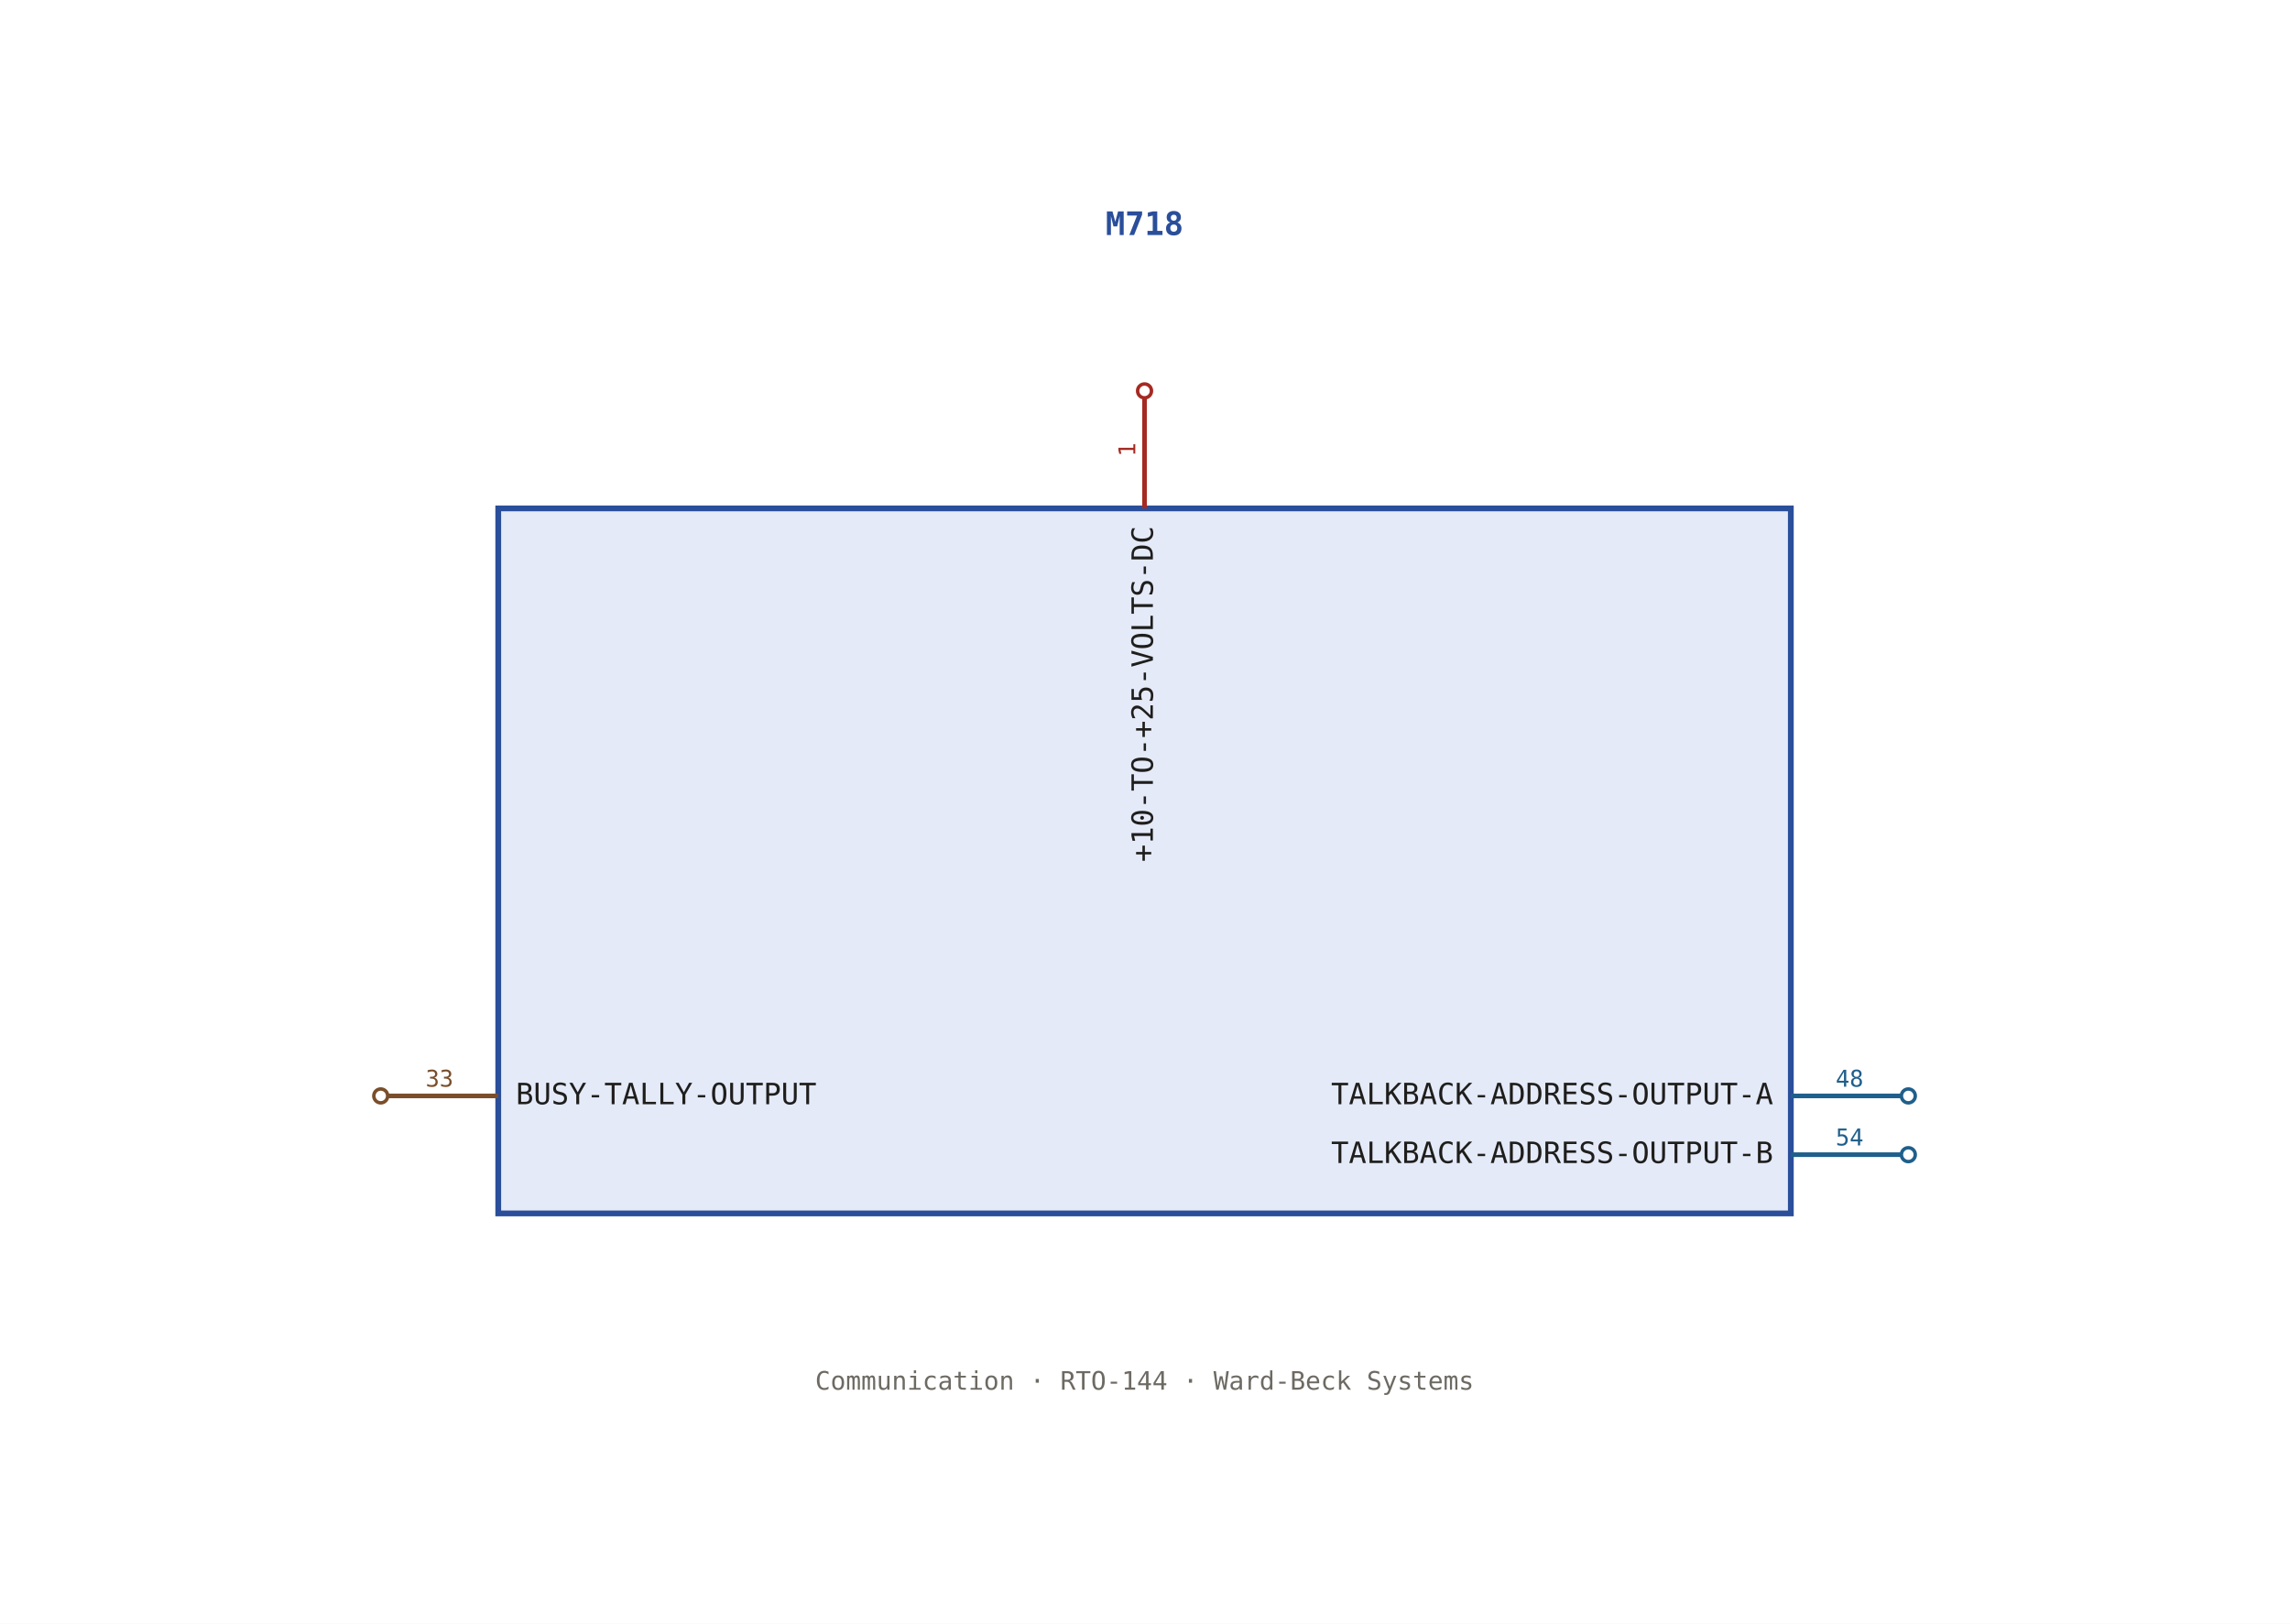
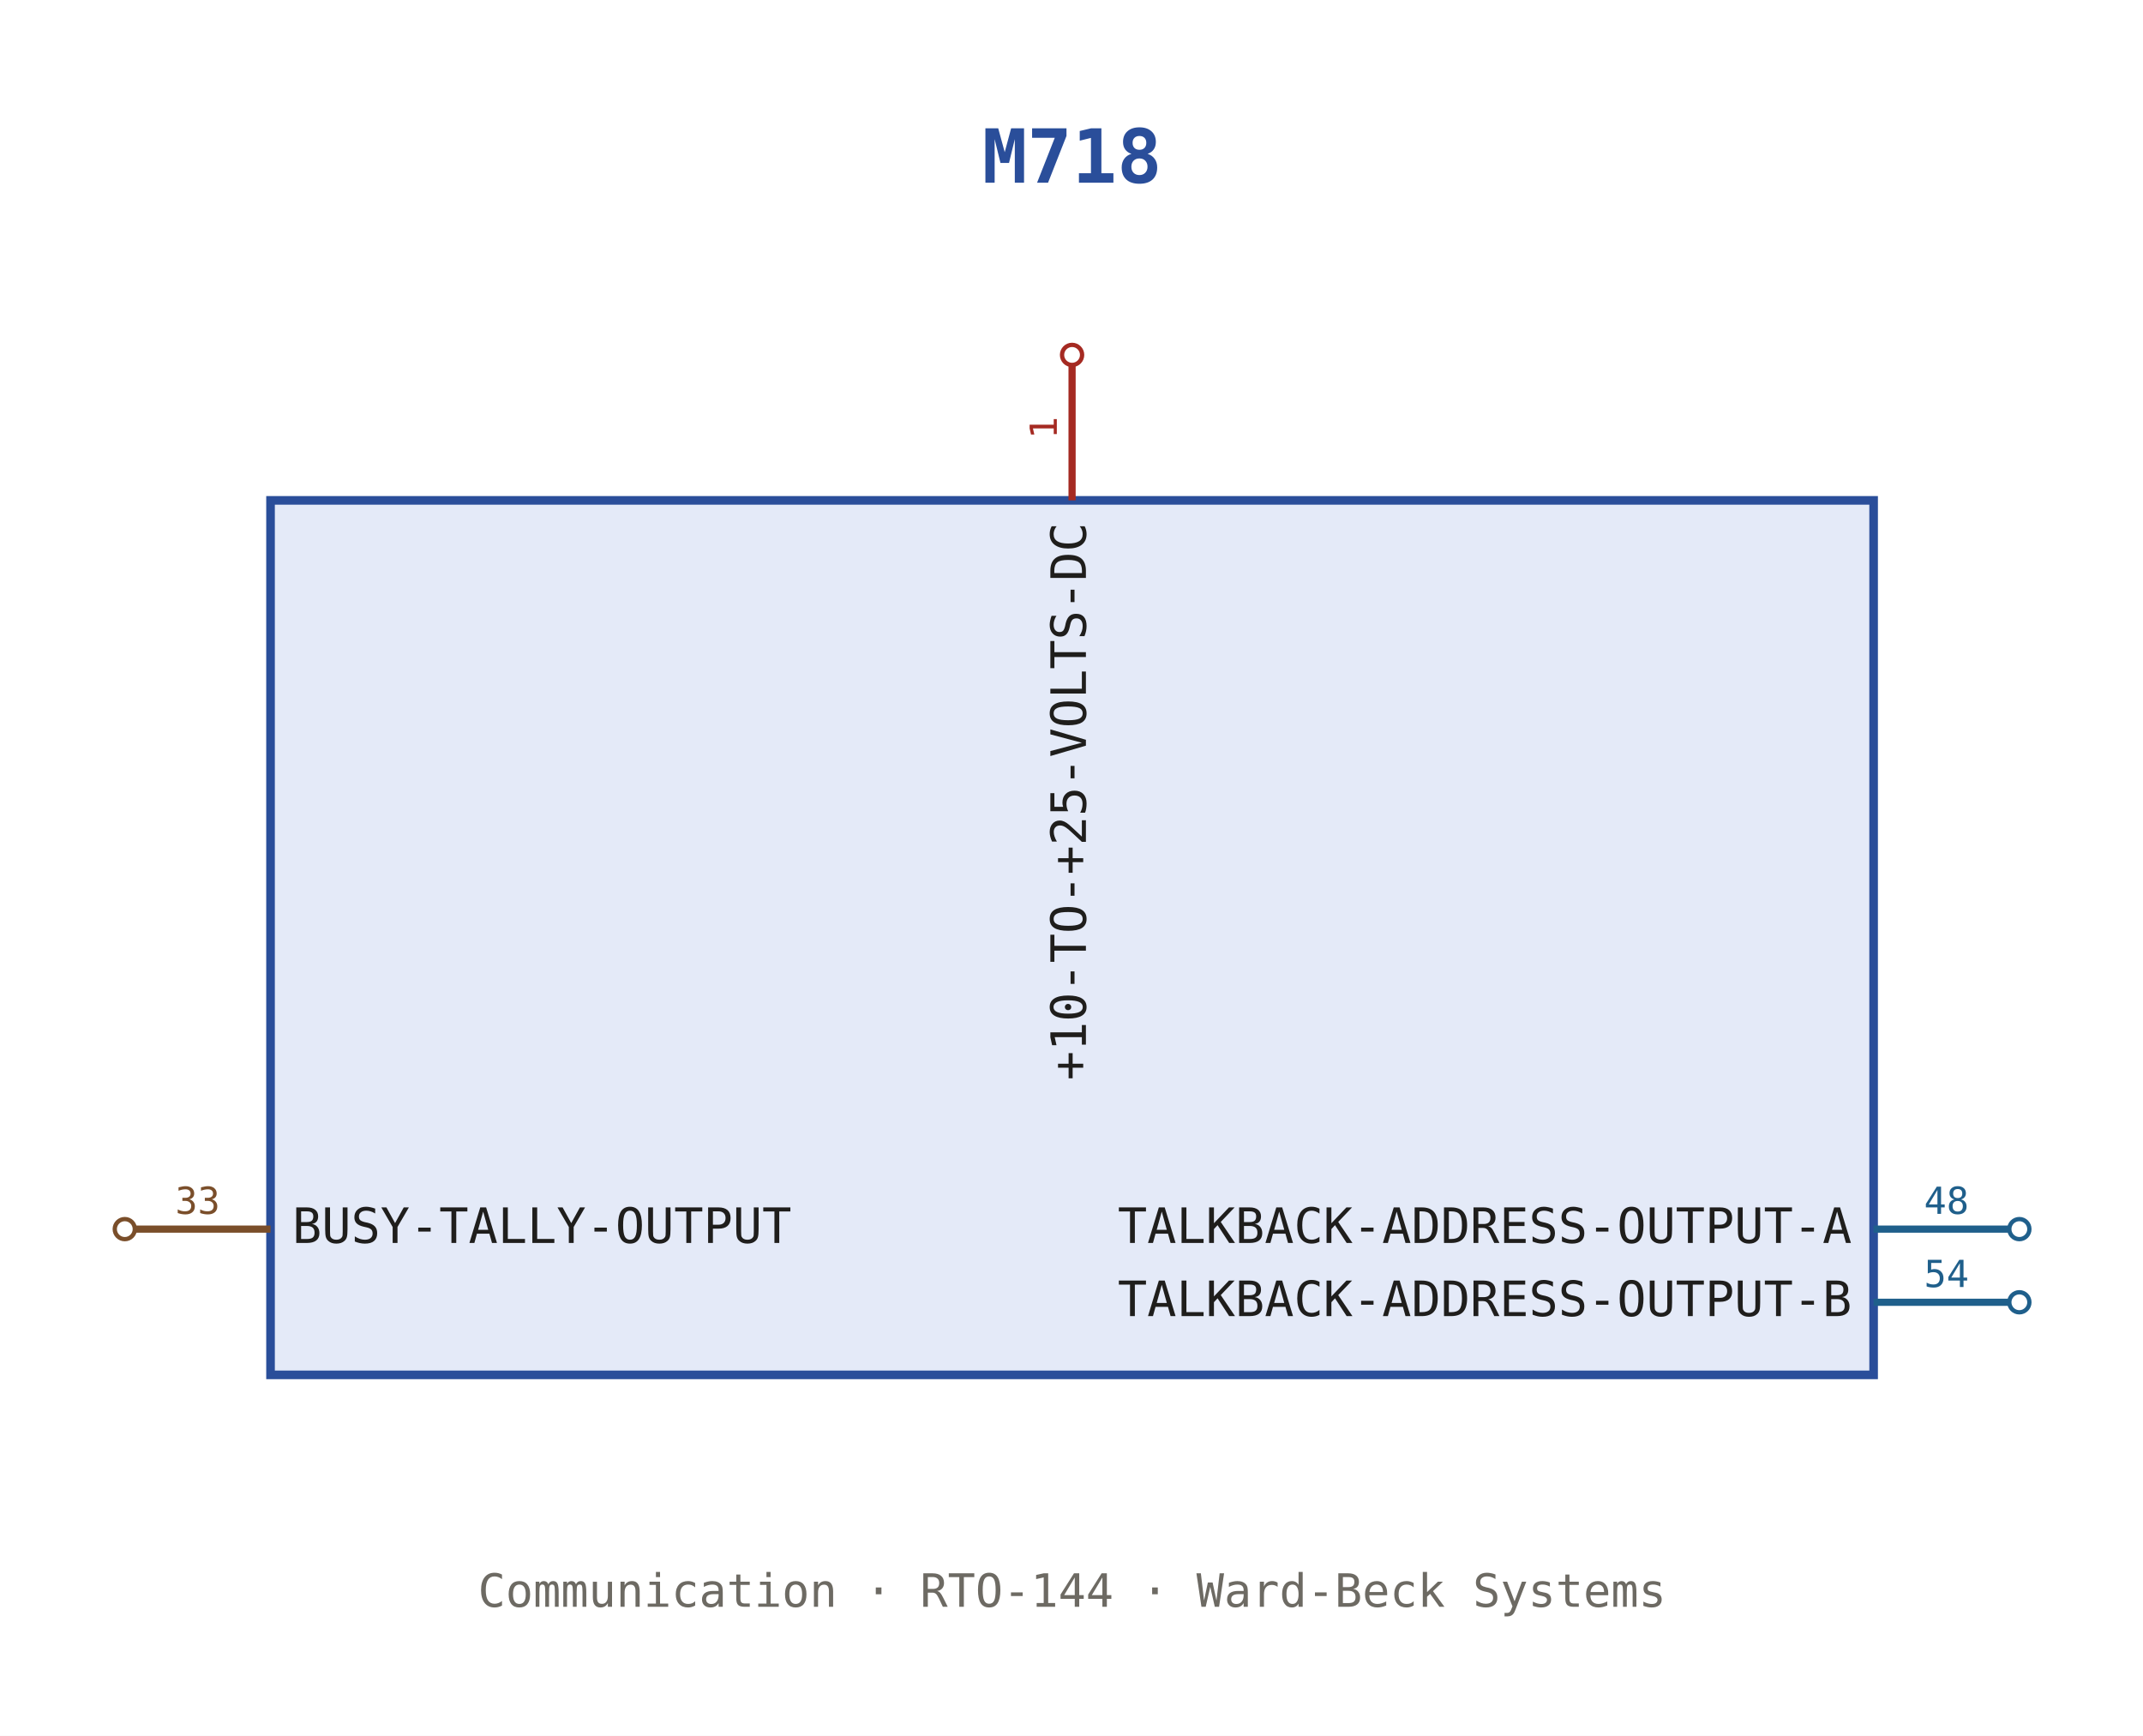
- <svg xmlns="http://www.w3.org/2000/svg" viewBox="0 0 990 702" font-family="Overpass Mono, ui-monospace, monospace">
+ <svg xmlns="http://www.w3.org/2000/svg" viewBox="0 0 747 605" font-family="Overpass Mono, Consolas, ui-monospace, monospace">
  <rect width="100%" height="100%" fill="#ffffff" />
-   <rect x="215.4" y="219.8" width="558.8" height="304.8" fill="#E4EAF8" stroke="#2A4E9A" stroke-width="2.5" />
-   <line x1="164.6" y1="473.8" x2="215.4" y2="473.8" stroke="#7A4E2A" stroke-width="2" />
-   <circle cx="164.6" cy="473.8" r="3" fill="#fff" stroke="#7A4E2A" stroke-width="1.5" />
-   <text x="223.0" y="473.8" font-size="12.7" dominant-baseline="middle" text-anchor="start" fill="#1f1e1c">BUSY-TALLY-OUTPUT</text>
-   <text x="190.0" y="469.8" font-size="10" text-anchor="middle" fill="#7A4E2A">33</text>
-   <line x1="825.0" y1="473.8" x2="774.2" y2="473.8" stroke="#1F5F8B" stroke-width="2" />
-   <circle cx="825.0" cy="473.8" r="3" fill="#fff" stroke="#1F5F8B" stroke-width="1.5" />
-   <text x="766.6" y="473.8" font-size="12.7" dominant-baseline="middle" text-anchor="end" fill="#1f1e1c">TALKBACK-ADDRESS-OUTPUT-A</text>
-   <text x="799.6" y="469.8" font-size="10" text-anchor="middle" fill="#1F5F8B">48</text>
-   <line x1="825.0" y1="499.2" x2="774.2" y2="499.2" stroke="#1F5F8B" stroke-width="2" />
-   <circle cx="825.0" cy="499.2" r="3" fill="#fff" stroke="#1F5F8B" stroke-width="1.5" />
-   <text x="766.6" y="499.2" font-size="12.7" dominant-baseline="middle" text-anchor="end" fill="#1f1e1c">TALKBACK-ADDRESS-OUTPUT-B</text>
-   <text x="799.6" y="495.2" font-size="10" text-anchor="middle" fill="#1F5F8B">54</text>
-   <line x1="494.8" y1="169.0" x2="494.8" y2="219.8" stroke="#A52A22" stroke-width="2" />
-   <circle cx="494.8" cy="169.0" r="3" fill="#fff" stroke="#A52A22" stroke-width="1.5" />
-   <text x="494.8" y="227.4" font-size="12.7" dominant-baseline="middle" text-anchor="end" fill="#1f1e1c" transform="rotate(-90 494.8 227.4)">+10-TO-+25-VOLTS-DC</text>
-   <text x="490.8" y="194.4" font-size="10" text-anchor="middle" fill="#A52A22" transform="rotate(-90 490.8 194.4)">1</text>
-   <text x="494.8" y="101.6" font-size="14" font-weight="700" text-anchor="middle" fill="#2A4E9A">M718</text>
-   <text x="494.8" y="600.8" font-size="11" text-anchor="middle" fill="#6d6a63">Communication · RTO-144 · Ward-Beck Systems</text>
+   <rect x="94.3" y="174.4" width="558.8" height="304.8" fill="#E4EAF8" stroke="#2A4E9A" stroke-width="3.00" />
+   <line x1="43.5" y1="428.4" x2="94.3" y2="428.4" stroke="#7A4E2A" stroke-width="2.50" />
+   <circle cx="43.5" cy="428.4" r="3.5" fill="#ffffff" stroke="#7A4E2A" stroke-width="1.50" />
+   <text x="101.9" y="428.4" font-size="17.0" dominant-baseline="middle" text-anchor="start" fill="#1F1E1C">BUSY-TALLY-OUTPUT</text>
+   <text x="68.9" y="419.4" font-size="13.0" dominant-baseline="middle" text-anchor="middle" fill="#7A4E2A">33</text>
+   <line x1="703.9" y1="428.4" x2="653.1" y2="428.4" stroke="#1F5F8B" stroke-width="2.50" />
+   <circle cx="703.9" cy="428.4" r="3.5" fill="#ffffff" stroke="#1F5F8B" stroke-width="1.50" />
+   <text x="645.5" y="428.4" font-size="17.0" dominant-baseline="middle" text-anchor="end" fill="#1F1E1C">TALKBACK-ADDRESS-OUTPUT-A</text>
+   <text x="678.5" y="419.4" font-size="13.0" dominant-baseline="middle" text-anchor="middle" fill="#1F5F8B">48</text>
+   <line x1="703.9" y1="453.9" x2="653.1" y2="453.9" stroke="#1F5F8B" stroke-width="2.50" />
+   <circle cx="703.9" cy="453.9" r="3.5" fill="#ffffff" stroke="#1F5F8B" stroke-width="1.50" />
+   <text x="645.5" y="453.9" font-size="17.0" dominant-baseline="middle" text-anchor="end" fill="#1F1E1C">TALKBACK-ADDRESS-OUTPUT-B</text>
+   <text x="678.5" y="444.9" font-size="13.0" dominant-baseline="middle" text-anchor="middle" fill="#1F5F8B">54</text>
+   <line x1="373.7" y1="123.7" x2="373.7" y2="174.4" stroke="#A52A22" stroke-width="2.50" />
+   <circle cx="373.7" cy="123.7" r="3.5" fill="#ffffff" stroke="#A52A22" stroke-width="1.50" />
+   <text x="373.7" y="182.1" font-size="17.0" dominant-baseline="middle" text-anchor="end" fill="#1F1E1C" transform="rotate(-90 373.7 182.1)">+10-TO-+25-VOLTS-DC</text>
+   <text x="364.7" y="149.1" font-size="13.0" dominant-baseline="middle" text-anchor="middle" fill="#A52A22" transform="rotate(-90 364.7 149.1)">1</text>
+   <text x="373.7" y="56.3" font-size="26.0" dominant-baseline="middle" text-anchor="middle" fill="#2A4E9A" font-weight="700">M718</text>
+   <text x="373.7" y="555.5" font-size="16.0" dominant-baseline="middle" text-anchor="middle" fill="#6D6A63">Communication · RTO-144 · Ward-Beck Systems</text>
</svg>
